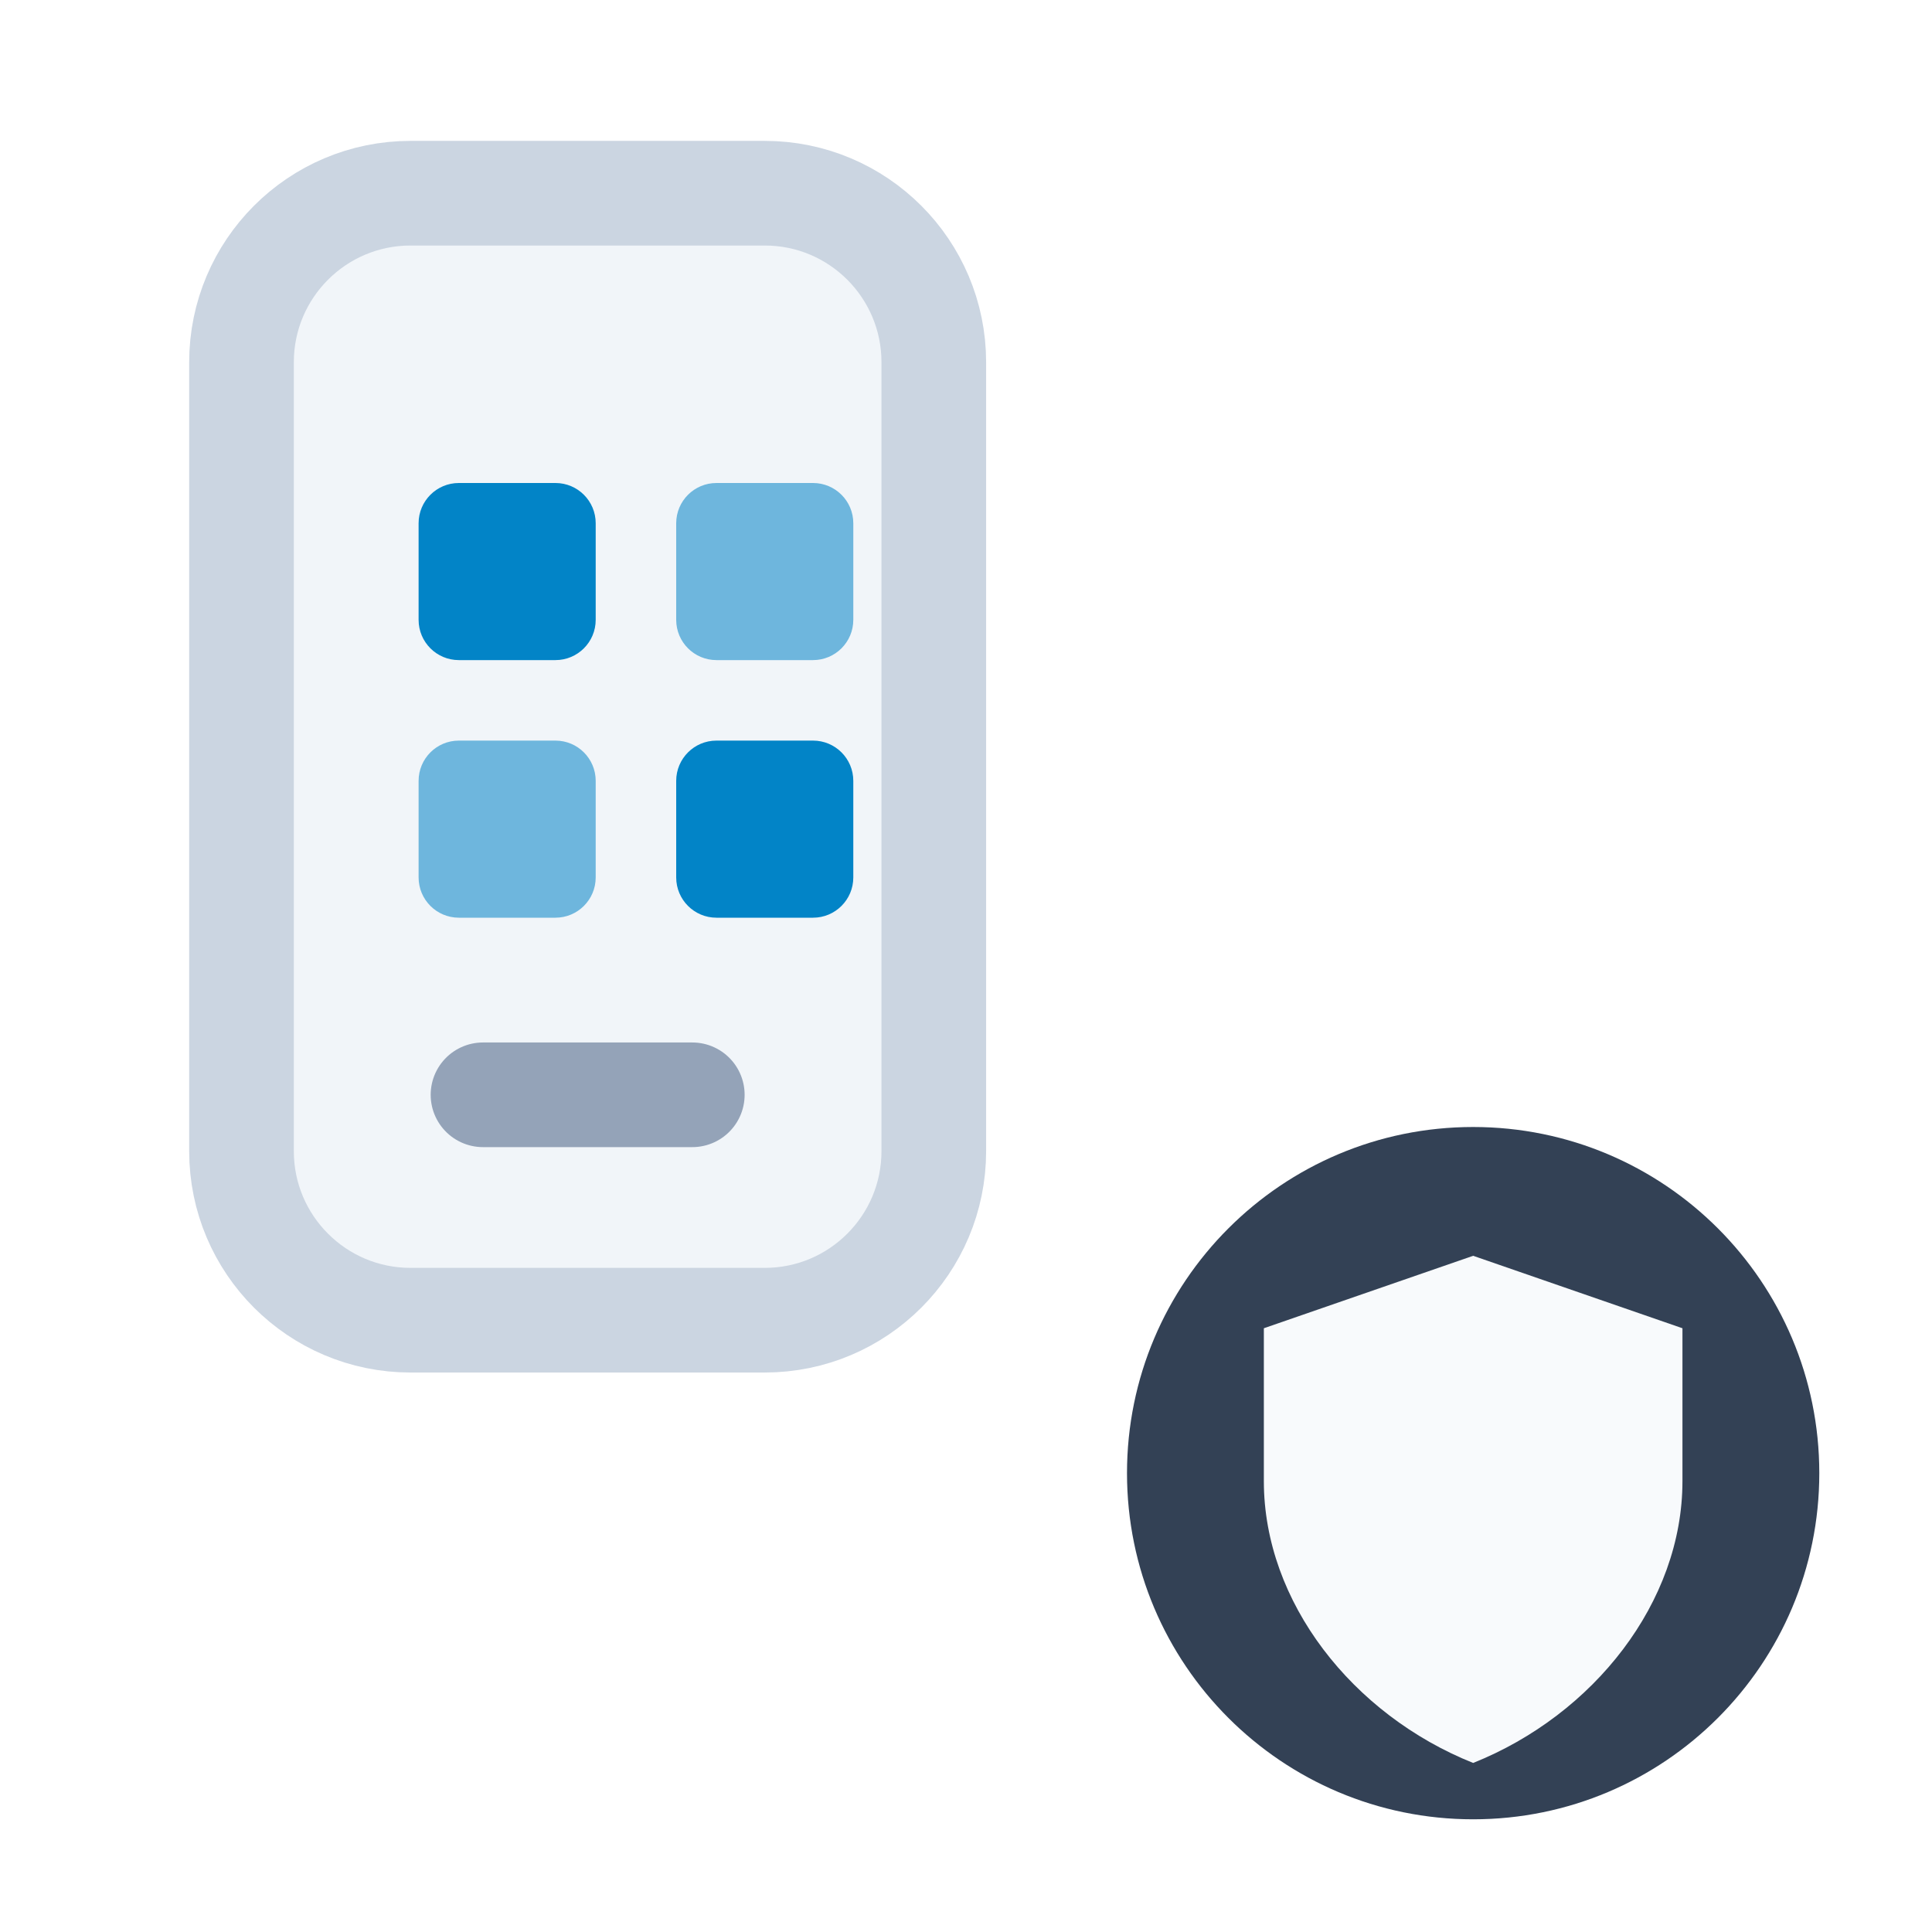
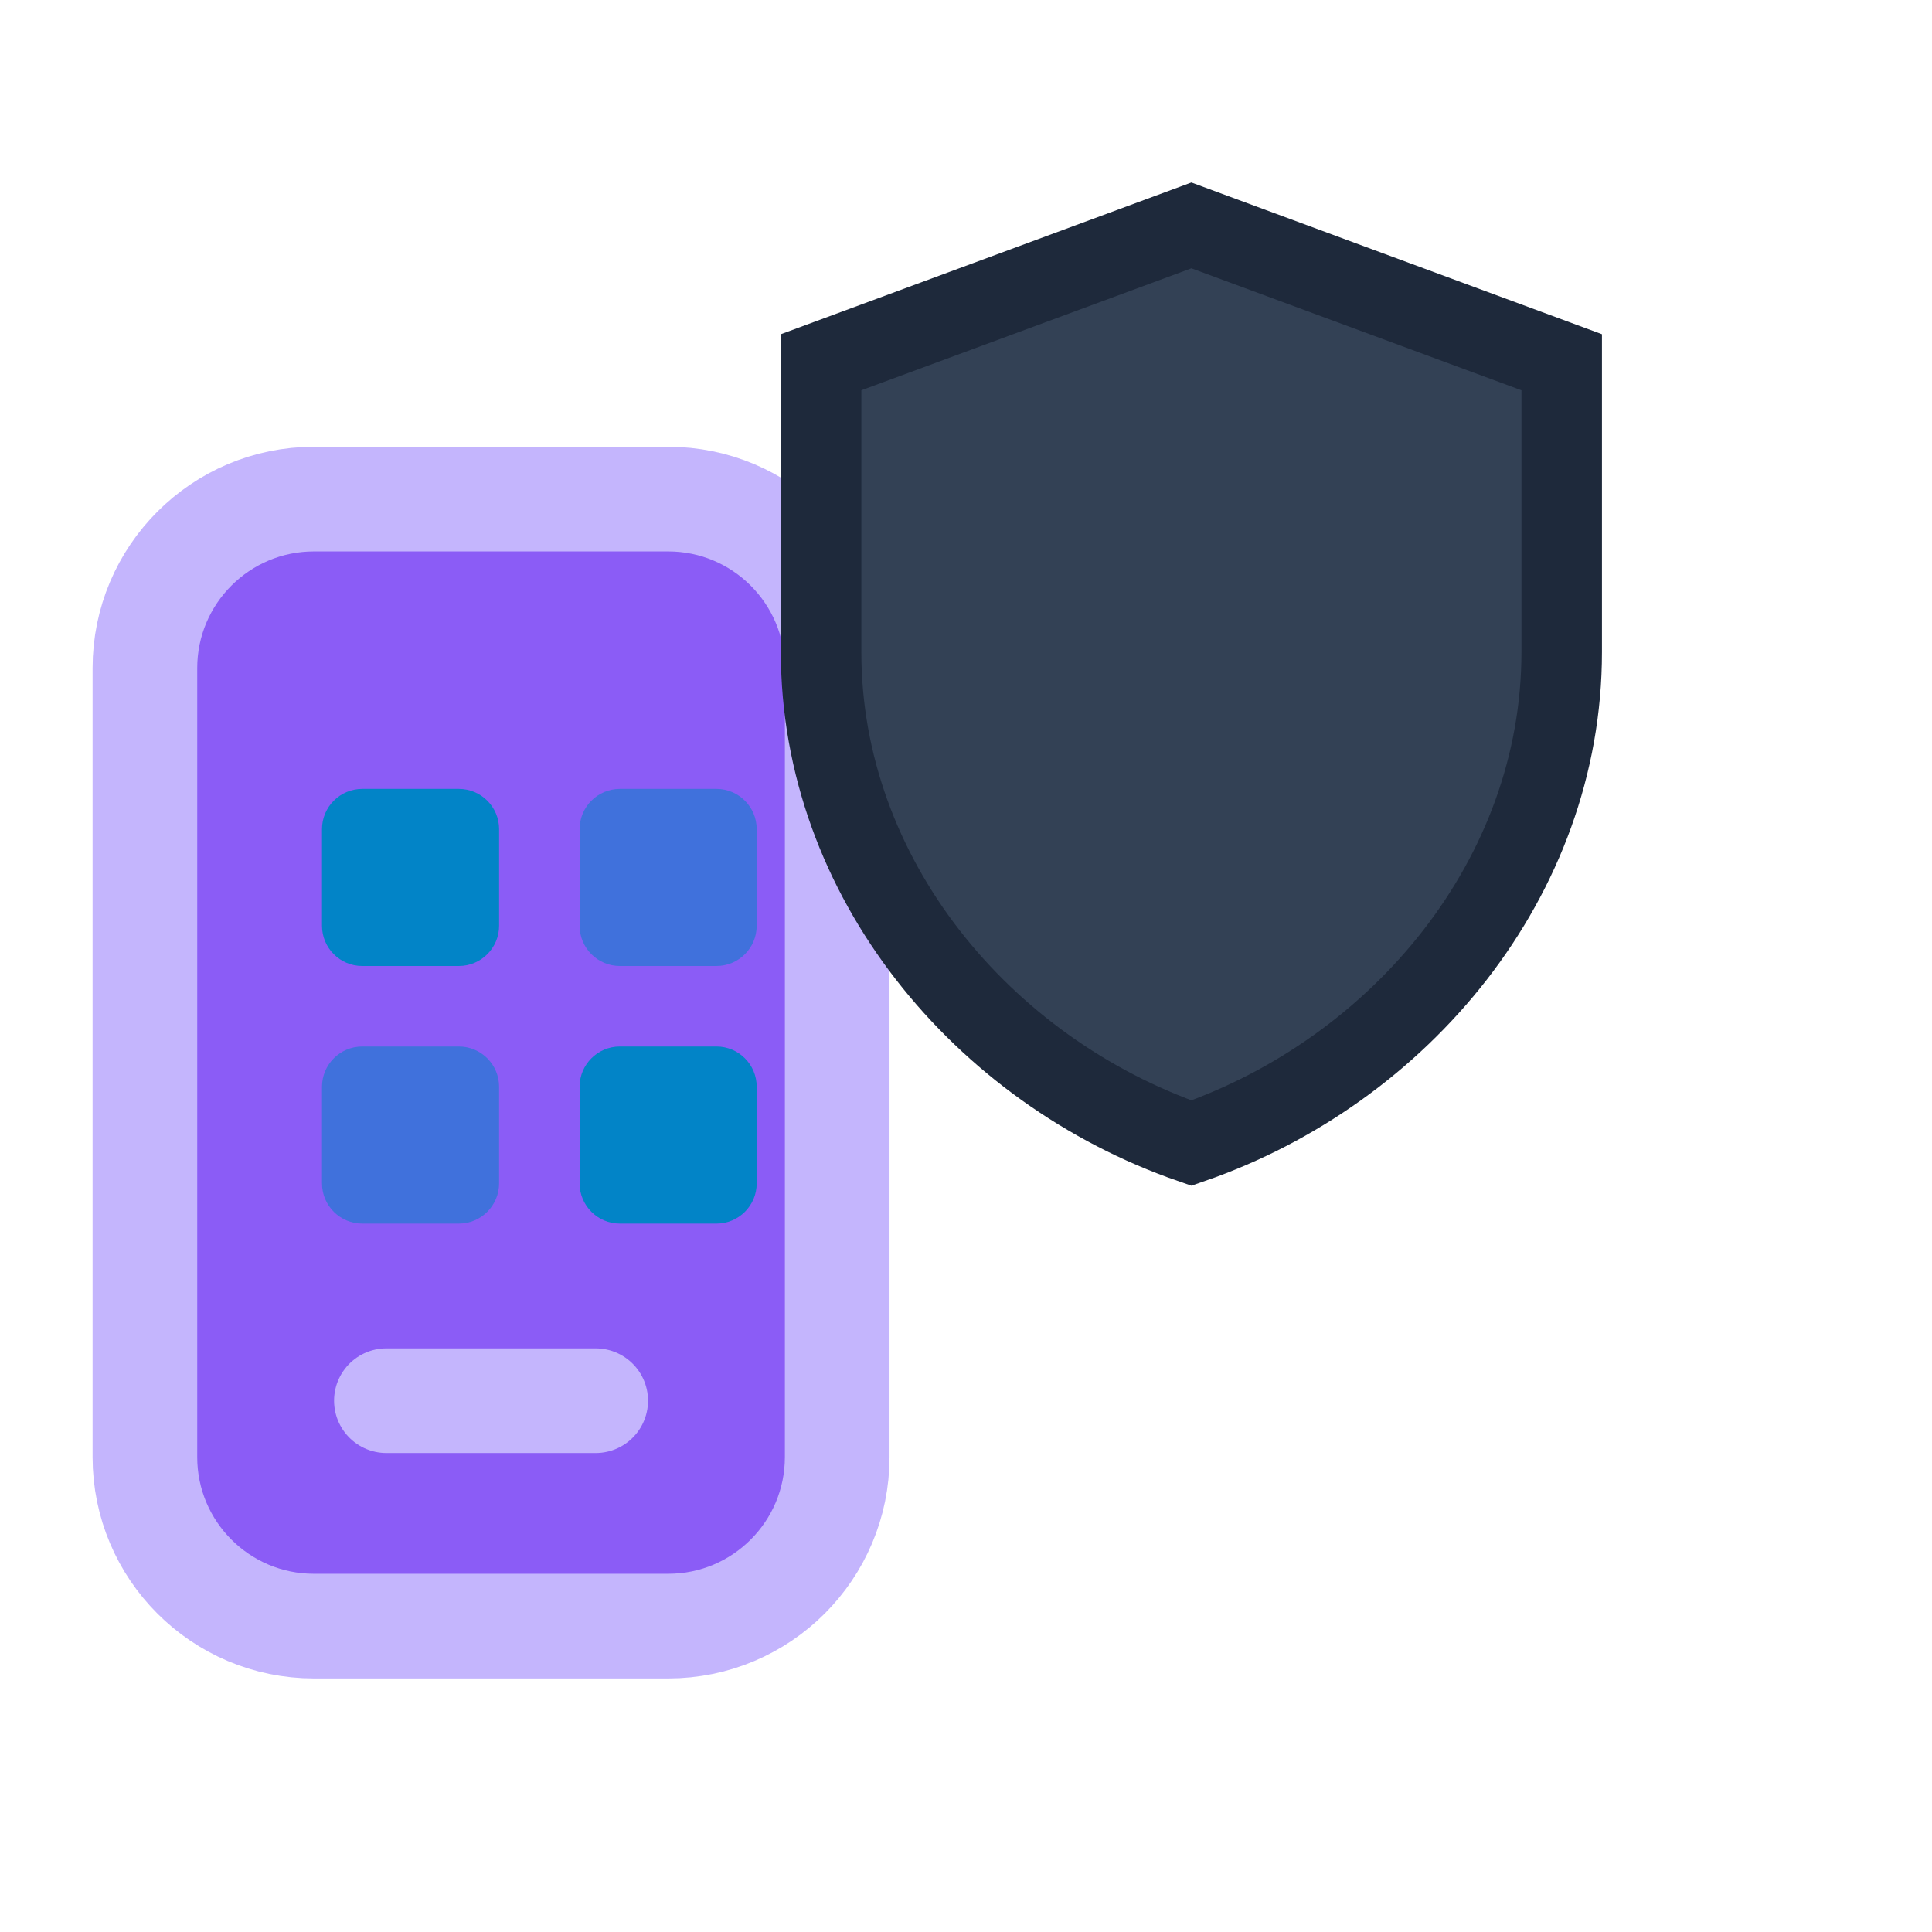
<svg xmlns="http://www.w3.org/2000/svg" viewBox="0 0 24 24" width="24" height="24">
-   <rect x="3" y="2.4" width="8.6" height="14" rx="2.1" fill="#f1f5f9" stroke="#cbd5e1" stroke-width="1.3" />
-   <path d="M6 13.6h2.6" stroke="#94a3b8" stroke-width="1.3" stroke-linecap="round" />
-   <g fill="#0284c7">
-     <rect x="5.2" y="6" width="2.2" height="2.2" rx="0.5" />
-     <rect x="8.4" y="6" width="2.2" height="2.2" rx="0.5" opacity="0.55" />
-     <rect x="5.2" y="9.2" width="2.2" height="2.2" rx="0.5" opacity="0.55" />
-     <rect x="8.4" y="9.2" width="2.2" height="2.2" rx="0.5" />
+   <g transform="translate(1.2 6.2)">
+     <g transform="translate(-2.4 -2.4)">
+       <rect x="3" y="2.4" width="8.6" height="14" rx="2.1" fill="#8b5cf6" stroke="#c4b5fd" stroke-width="1.3" />
+       <path d="M6 13.6h2.6" stroke="#c4b5fd" stroke-width="1.3" stroke-linecap="round" />
+       <g fill="#0284c7">
+         <rect x="5.2" y="6" width="2.2" height="2.2" rx="0.5" />
+         <rect x="8.4" y="6" width="2.2" height="2.2" rx="0.5" opacity="0.55" />
+         <rect x="5.2" y="9.2" width="2.2" height="2.2" rx="0.5" opacity="0.55" />
+         <rect x="8.4" y="9.2" width="2.2" height="2.2" rx="0.5" />
+       </g>
+     </g>
  </g>
-   <circle cx="18.3" cy="18.3" r="4.3" fill="#334155" />
-   <path d="M18.3 15.6 20.9 16.5v1.9c0 1.5-1.1 2.9-2.6 3.5-1.5-.6-2.6-2-2.6-3.5v-1.9Z" fill="#f8fafc" />
+   <g transform="translate(8.8 1.8)">
+     <path d="M6 1 10.6 2.7v3.6c0 2.8-2 5.2-4.6 6.1C3.4 11.5 1.4 9.1 1.4 6.3V2.7Z" fill="#334155" />
+     <path d="M6 1 10.6 2.7v3.6c0 2.8-2 5.2-4.6 6.1C3.4 11.5 1.4 9.1 1.4 6.3V2.7Z" fill="none" stroke="#1e293b" stroke-width="1" />
+   </g>
</svg>
